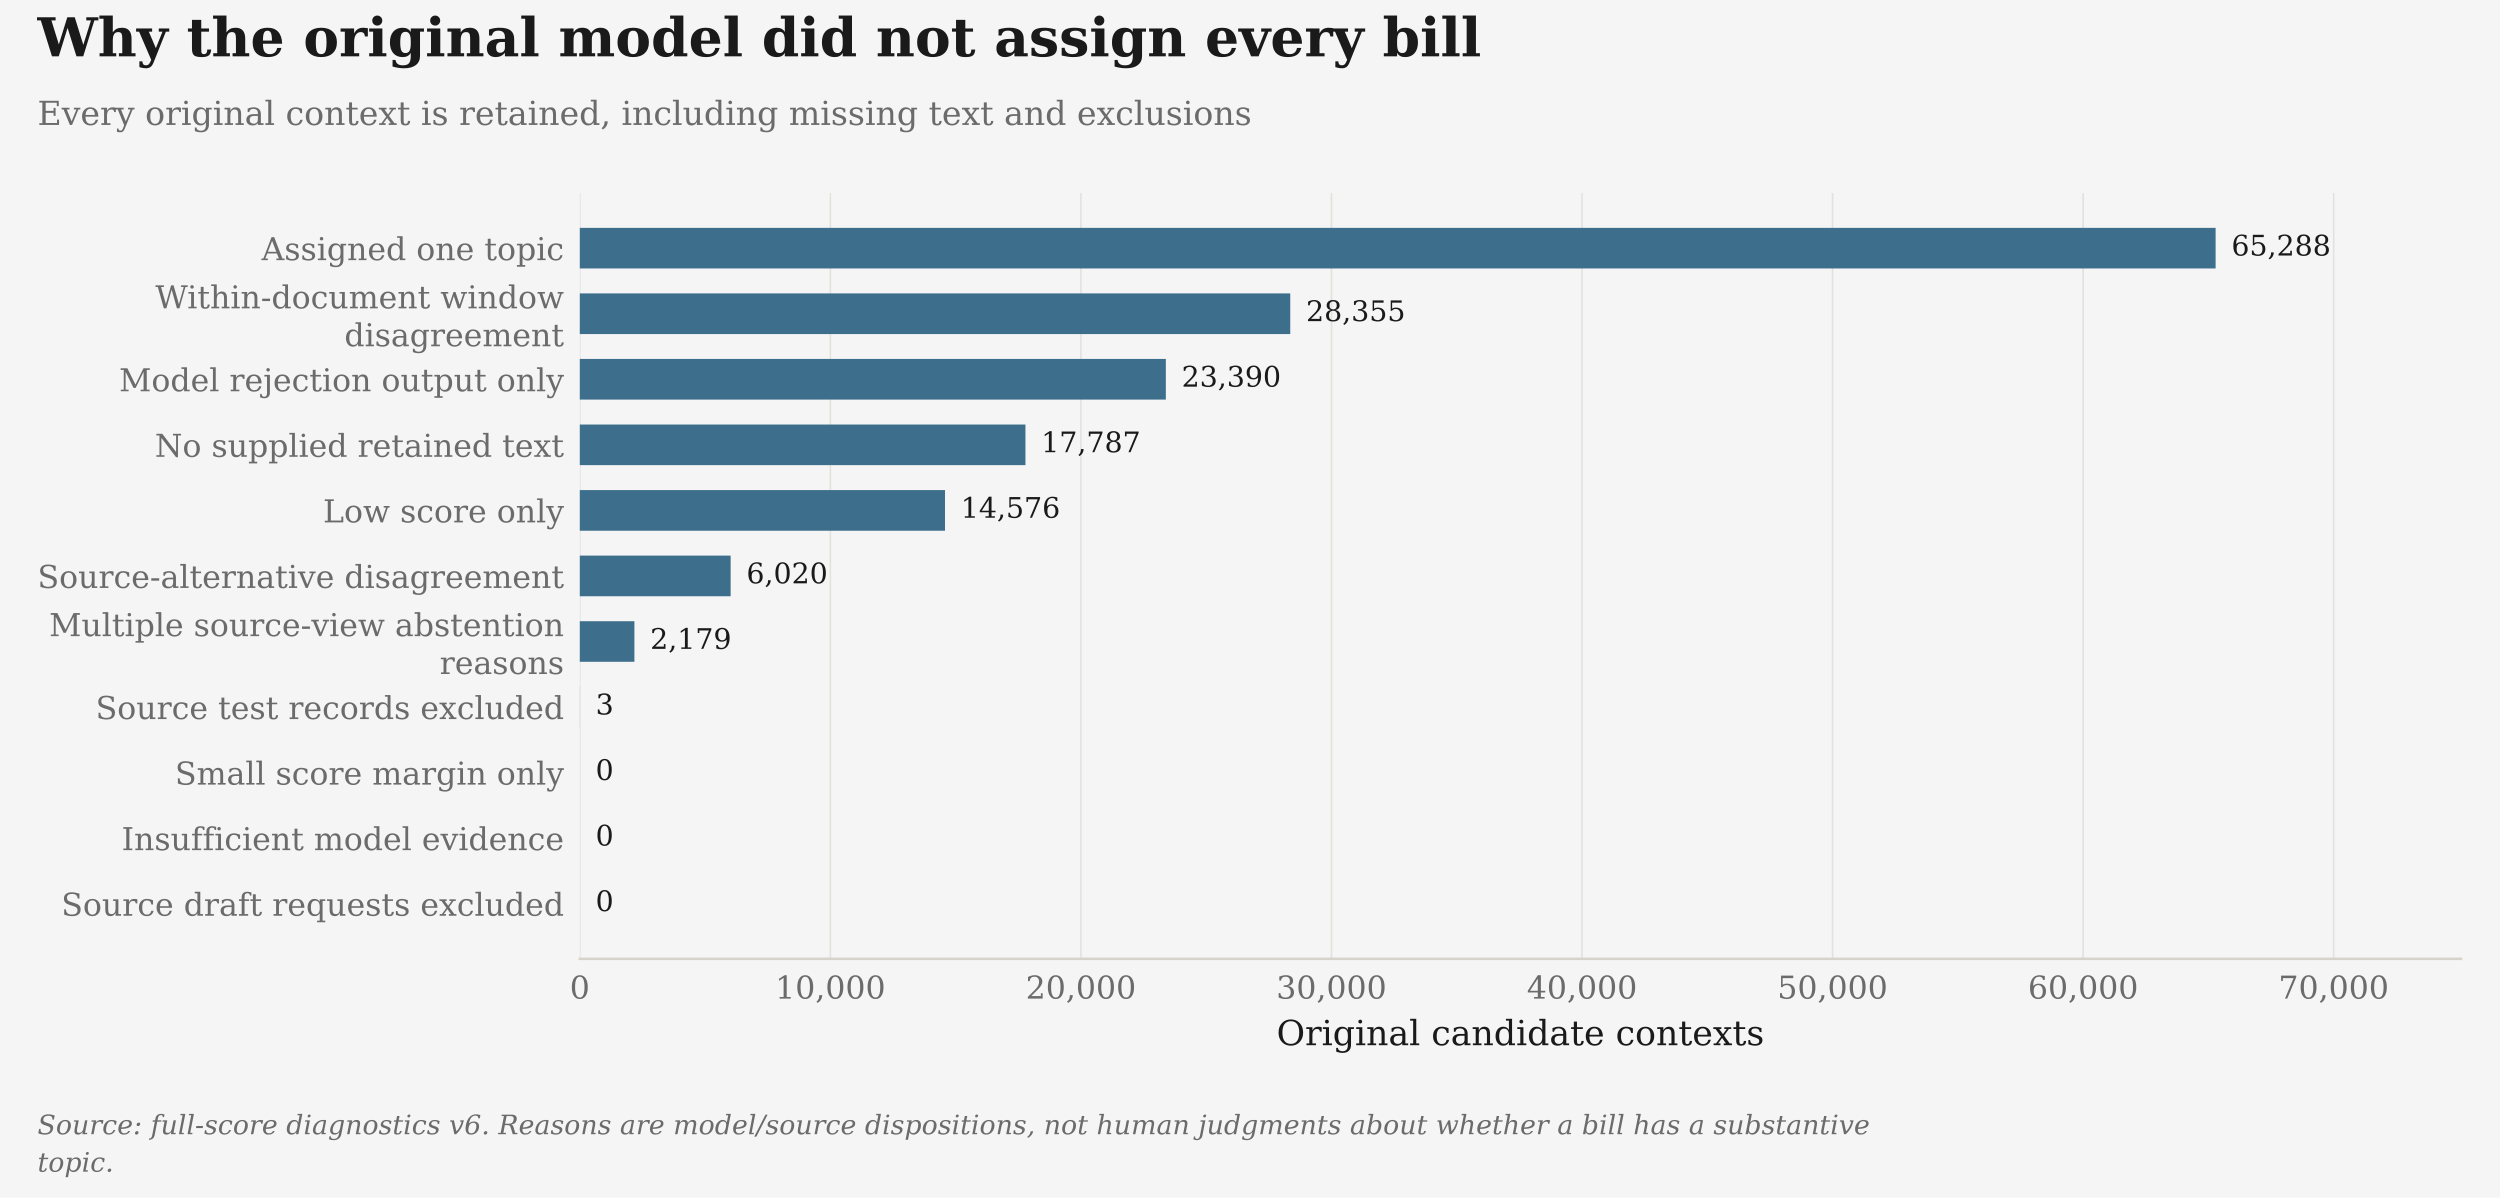
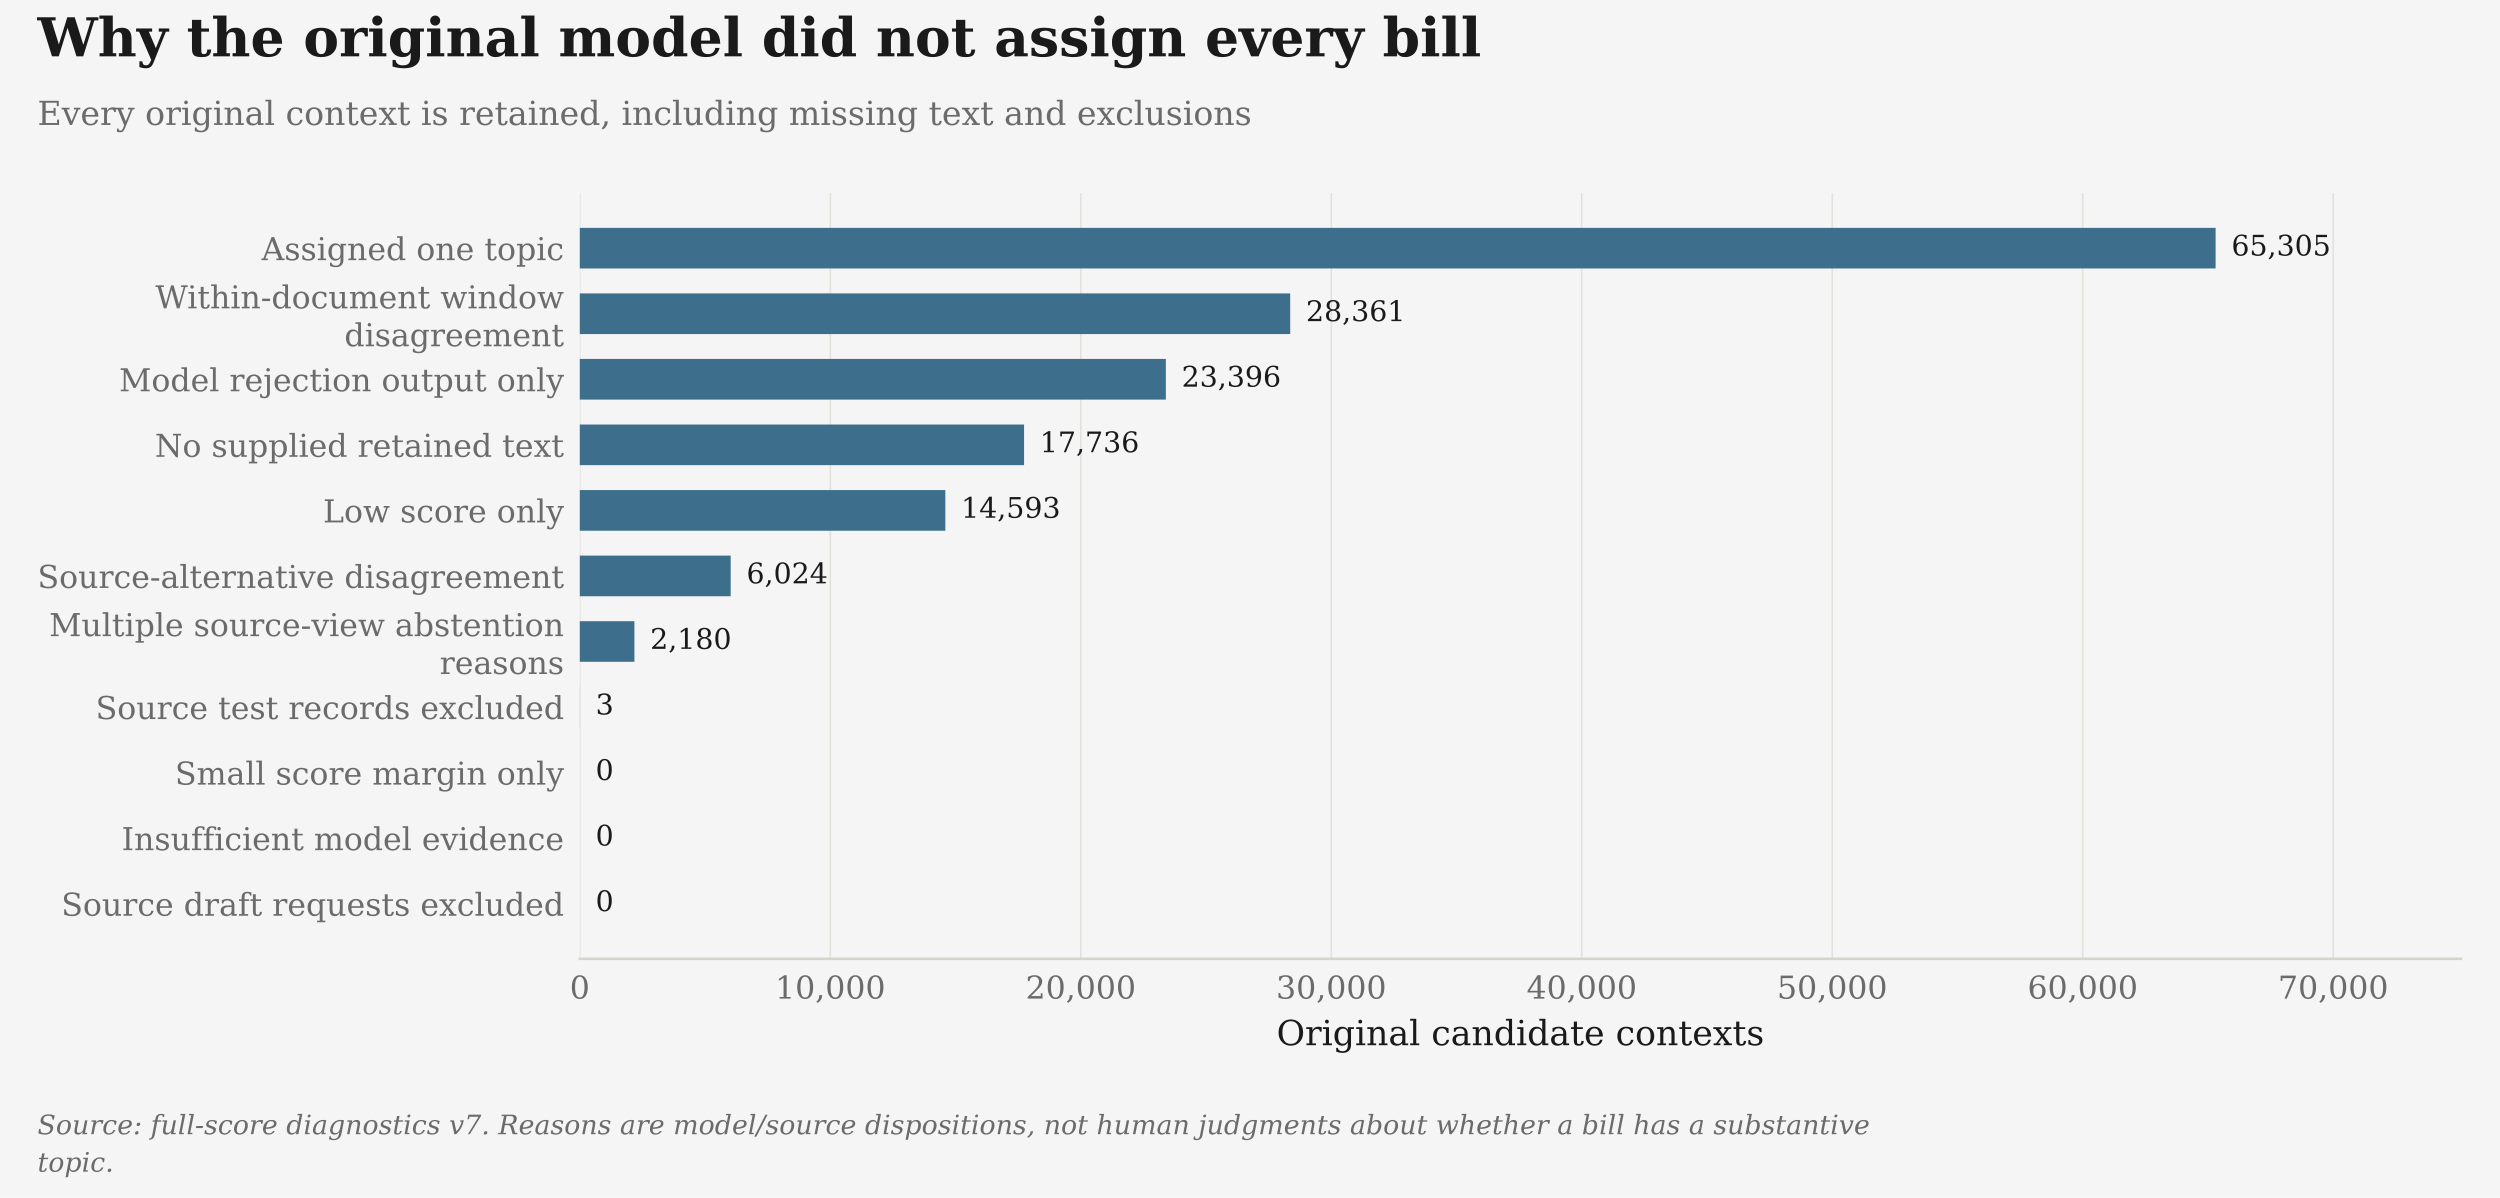
<svg xmlns="http://www.w3.org/2000/svg" width="792pt" height="379.44pt" viewBox="0 0 792 379.44" version="1.1">
  <defs>
    <style type="text/css">*{stroke-linejoin: round; stroke-linecap: butt}</style>
  </defs>
  <g id="figure_1">
    <g id="patch_1">
      <path d="M 0 379.44  L 792 379.44  L 792 0  L 0 0  z " style="fill: #f5f5f5" />
    </g>
    <g id="axes_1">
      <g id="patch_2">
        <path d="M 183.68 303.764  L 779.64 303.764  L 779.64 61.153  L 183.68 61.153  z " style="fill: #f5f5f5" />
      </g>
      <g id="matplotlib.axis_1">
        <g id="xtick_1">
          <g id="line2d_1">
            <path d="M 183.68 303.764  L 183.68 61.153  " clip-path="url(#p3f334388b2)" style="fill: none; stroke: #d6d3cc; stroke-opacity: 0.6; stroke-width: 0.5; stroke-linecap: square" />
          </g>
          <g id="line2d_2" />
          <g id="text_1">
            <text style="font-size: 10px; font-family: 'DejaVu Serif', 'Bitstream Vera Serif', 'Computer Modern Roman', 'New Century Schoolbook', 'Century Schoolbook L', 'Utopia', 'ITC Bookman', 'Bookman', 'Nimbus Roman No9 L', 'Times New Roman', 'Times', 'Palatino', 'Charter', serif; text-anchor: middle; fill: #6b6b6b" x="183.68" y="316.362" transform="rotate(-0 183.68 316.3618)">0</text>
          </g>
        </g>
        <g id="xtick_2">
          <g id="line2d_3">
-             <path d="M 263.055 303.764  L 263.055 61.153  " clip-path="url(#p3f334388b2)" style="fill: none; stroke: #d6d3cc; stroke-opacity: 0.6; stroke-width: 0.5; stroke-linecap: square" />
+             <path d="M 263.035 303.764  L 263.035 61.153  " clip-path="url(#p3f334388b2)" style="fill: none; stroke: #d6d3cc; stroke-opacity: 0.6; stroke-width: 0.5; stroke-linecap: square" />
          </g>
          <g id="line2d_4" />
          <g id="text_2">
-             <text style="font-size: 10px; font-family: 'DejaVu Serif', 'Bitstream Vera Serif', 'Computer Modern Roman', 'New Century Schoolbook', 'Century Schoolbook L', 'Utopia', 'ITC Bookman', 'Bookman', 'Nimbus Roman No9 L', 'Times New Roman', 'Times', 'Palatino', 'Charter', serif; text-anchor: middle; fill: #6b6b6b" x="263.055" y="316.362" transform="rotate(-0 263.0554 316.3618)">10,000</text>
+             <text style="font-size: 10px; font-family: 'DejaVu Serif', 'Bitstream Vera Serif', 'Computer Modern Roman', 'New Century Schoolbook', 'Century Schoolbook L', 'Utopia', 'ITC Bookman', 'Bookman', 'Nimbus Roman No9 L', 'Times New Roman', 'Times', 'Palatino', 'Charter', serif; text-anchor: middle; fill: #6b6b6b" x="263.035" y="316.362" transform="rotate(-0 263.0347 316.3618)">10,000</text>
          </g>
        </g>
        <g id="xtick_3">
          <g id="line2d_5">
-             <path d="M 342.431 303.764  L 342.431 61.153  " clip-path="url(#p3f334388b2)" style="fill: none; stroke: #d6d3cc; stroke-opacity: 0.6; stroke-width: 0.5; stroke-linecap: square" />
+             <path d="M 342.389 303.764  L 342.389 61.153  " clip-path="url(#p3f334388b2)" style="fill: none; stroke: #d6d3cc; stroke-opacity: 0.6; stroke-width: 0.5; stroke-linecap: square" />
          </g>
          <g id="line2d_6" />
          <g id="text_3">
-             <text style="font-size: 10px; font-family: 'DejaVu Serif', 'Bitstream Vera Serif', 'Computer Modern Roman', 'New Century Schoolbook', 'Century Schoolbook L', 'Utopia', 'ITC Bookman', 'Bookman', 'Nimbus Roman No9 L', 'Times New Roman', 'Times', 'Palatino', 'Charter', serif; text-anchor: middle; fill: #6b6b6b" x="342.431" y="316.362" transform="rotate(-0 342.4308 316.3618)">20,000</text>
+             <text style="font-size: 10px; font-family: 'DejaVu Serif', 'Bitstream Vera Serif', 'Computer Modern Roman', 'New Century Schoolbook', 'Century Schoolbook L', 'Utopia', 'ITC Bookman', 'Bookman', 'Nimbus Roman No9 L', 'Times New Roman', 'Times', 'Palatino', 'Charter', serif; text-anchor: middle; fill: #6b6b6b" x="342.389" y="316.362" transform="rotate(-0 342.3895 316.3618)">20,000</text>
          </g>
        </g>
        <g id="xtick_4">
          <g id="line2d_7">
-             <path d="M 421.806 303.764  L 421.806 61.153  " clip-path="url(#p3f334388b2)" style="fill: none; stroke: #d6d3cc; stroke-opacity: 0.6; stroke-width: 0.5; stroke-linecap: square" />
+             <path d="M 421.744 303.764  L 421.744 61.153  " clip-path="url(#p3f334388b2)" style="fill: none; stroke: #d6d3cc; stroke-opacity: 0.6; stroke-width: 0.5; stroke-linecap: square" />
          </g>
          <g id="line2d_8" />
          <g id="text_4">
-             <text style="font-size: 10px; font-family: 'DejaVu Serif', 'Bitstream Vera Serif', 'Computer Modern Roman', 'New Century Schoolbook', 'Century Schoolbook L', 'Utopia', 'ITC Bookman', 'Bookman', 'Nimbus Roman No9 L', 'Times New Roman', 'Times', 'Palatino', 'Charter', serif; text-anchor: middle; fill: #6b6b6b" x="421.806" y="316.362" transform="rotate(-0 421.8062 316.3618)">30,000</text>
+             <text style="font-size: 10px; font-family: 'DejaVu Serif', 'Bitstream Vera Serif', 'Computer Modern Roman', 'New Century Schoolbook', 'Century Schoolbook L', 'Utopia', 'ITC Bookman', 'Bookman', 'Nimbus Roman No9 L', 'Times New Roman', 'Times', 'Palatino', 'Charter', serif; text-anchor: middle; fill: #6b6b6b" x="421.744" y="316.362" transform="rotate(-0 421.7442 316.3618)">30,000</text>
          </g>
        </g>
        <g id="xtick_5">
          <g id="line2d_9">
-             <path d="M 501.182 303.764  L 501.182 61.153  " clip-path="url(#p3f334388b2)" style="fill: none; stroke: #d6d3cc; stroke-opacity: 0.6; stroke-width: 0.5; stroke-linecap: square" />
+             <path d="M 501.099 303.764  L 501.099 61.153  " clip-path="url(#p3f334388b2)" style="fill: none; stroke: #d6d3cc; stroke-opacity: 0.6; stroke-width: 0.5; stroke-linecap: square" />
          </g>
          <g id="line2d_10" />
          <g id="text_5">
-             <text style="font-size: 10px; font-family: 'DejaVu Serif', 'Bitstream Vera Serif', 'Computer Modern Roman', 'New Century Schoolbook', 'Century Schoolbook L', 'Utopia', 'ITC Bookman', 'Bookman', 'Nimbus Roman No9 L', 'Times New Roman', 'Times', 'Palatino', 'Charter', serif; text-anchor: middle; fill: #6b6b6b" x="501.182" y="316.362" transform="rotate(-0 501.1816 316.3618)">40,000</text>
+             <text style="font-size: 10px; font-family: 'DejaVu Serif', 'Bitstream Vera Serif', 'Computer Modern Roman', 'New Century Schoolbook', 'Century Schoolbook L', 'Utopia', 'ITC Bookman', 'Bookman', 'Nimbus Roman No9 L', 'Times New Roman', 'Times', 'Palatino', 'Charter', serif; text-anchor: middle; fill: #6b6b6b" x="501.099" y="316.362" transform="rotate(-0 501.0989 316.3618)">40,000</text>
          </g>
        </g>
        <g id="xtick_6">
          <g id="line2d_11">
-             <path d="M 580.557 303.764  L 580.557 61.153  " clip-path="url(#p3f334388b2)" style="fill: none; stroke: #d6d3cc; stroke-opacity: 0.6; stroke-width: 0.5; stroke-linecap: square" />
+             <path d="M 580.454 303.764  L 580.454 61.153  " clip-path="url(#p3f334388b2)" style="fill: none; stroke: #d6d3cc; stroke-opacity: 0.6; stroke-width: 0.5; stroke-linecap: square" />
          </g>
          <g id="line2d_12" />
          <g id="text_6">
-             <text style="font-size: 10px; font-family: 'DejaVu Serif', 'Bitstream Vera Serif', 'Computer Modern Roman', 'New Century Schoolbook', 'Century Schoolbook L', 'Utopia', 'ITC Bookman', 'Bookman', 'Nimbus Roman No9 L', 'Times New Roman', 'Times', 'Palatino', 'Charter', serif; text-anchor: middle; fill: #6b6b6b" x="580.557" y="316.362" transform="rotate(-0 580.557 316.3618)">50,000</text>
+             <text style="font-size: 10px; font-family: 'DejaVu Serif', 'Bitstream Vera Serif', 'Computer Modern Roman', 'New Century Schoolbook', 'Century Schoolbook L', 'Utopia', 'ITC Bookman', 'Bookman', 'Nimbus Roman No9 L', 'Times New Roman', 'Times', 'Palatino', 'Charter', serif; text-anchor: middle; fill: #6b6b6b" x="580.454" y="316.362" transform="rotate(-0 580.4537 316.3618)">50,000</text>
          </g>
        </g>
        <g id="xtick_7">
          <g id="line2d_13">
-             <path d="M 659.932 303.764  L 659.932 61.153  " clip-path="url(#p3f334388b2)" style="fill: none; stroke: #d6d3cc; stroke-opacity: 0.6; stroke-width: 0.5; stroke-linecap: square" />
+             <path d="M 659.808 303.764  L 659.808 61.153  " clip-path="url(#p3f334388b2)" style="fill: none; stroke: #d6d3cc; stroke-opacity: 0.6; stroke-width: 0.5; stroke-linecap: square" />
          </g>
          <g id="line2d_14" />
          <g id="text_7">
-             <text style="font-size: 10px; font-family: 'DejaVu Serif', 'Bitstream Vera Serif', 'Computer Modern Roman', 'New Century Schoolbook', 'Century Schoolbook L', 'Utopia', 'ITC Bookman', 'Bookman', 'Nimbus Roman No9 L', 'Times New Roman', 'Times', 'Palatino', 'Charter', serif; text-anchor: middle; fill: #6b6b6b" x="659.932" y="316.362" transform="rotate(-0 659.9324 316.3618)">60,000</text>
+             <text style="font-size: 10px; font-family: 'DejaVu Serif', 'Bitstream Vera Serif', 'Computer Modern Roman', 'New Century Schoolbook', 'Century Schoolbook L', 'Utopia', 'ITC Bookman', 'Bookman', 'Nimbus Roman No9 L', 'Times New Roman', 'Times', 'Palatino', 'Charter', serif; text-anchor: middle; fill: #6b6b6b" x="659.808" y="316.362" transform="rotate(-0 659.8084 316.3618)">60,000</text>
          </g>
        </g>
        <g id="xtick_8">
          <g id="line2d_15">
-             <path d="M 739.308 303.764  L 739.308 61.153  " clip-path="url(#p3f334388b2)" style="fill: none; stroke: #d6d3cc; stroke-opacity: 0.6; stroke-width: 0.5; stroke-linecap: square" />
+             <path d="M 739.163 303.764  L 739.163 61.153  " clip-path="url(#p3f334388b2)" style="fill: none; stroke: #d6d3cc; stroke-opacity: 0.6; stroke-width: 0.5; stroke-linecap: square" />
          </g>
          <g id="line2d_16" />
          <g id="text_8">
-             <text style="font-size: 10px; font-family: 'DejaVu Serif', 'Bitstream Vera Serif', 'Computer Modern Roman', 'New Century Schoolbook', 'Century Schoolbook L', 'Utopia', 'ITC Bookman', 'Bookman', 'Nimbus Roman No9 L', 'Times New Roman', 'Times', 'Palatino', 'Charter', serif; text-anchor: middle; fill: #6b6b6b" x="739.308" y="316.362" transform="rotate(-0 739.3078 316.3618)">70,000</text>
+             <text style="font-size: 10px; font-family: 'DejaVu Serif', 'Bitstream Vera Serif', 'Computer Modern Roman', 'New Century Schoolbook', 'Century Schoolbook L', 'Utopia', 'ITC Bookman', 'Bookman', 'Nimbus Roman No9 L', 'Times New Roman', 'Times', 'Palatino', 'Charter', serif; text-anchor: middle; fill: #6b6b6b" x="739.163" y="316.362" transform="rotate(-0 739.1631 316.3618)">70,000</text>
          </g>
        </g>
        <g id="text_9">
          <text style="font-size: 11px; font-family: 'DejaVu Serif', 'Bitstream Vera Serif', 'Computer Modern Roman', 'New Century Schoolbook', 'Century Schoolbook L', 'Utopia', 'ITC Bookman', 'Bookman', 'Nimbus Roman No9 L', 'Times New Roman', 'Times', 'Palatino', 'Charter', serif; text-anchor: middle; fill: #1a1a1a" x="481.66" y="331.122" transform="rotate(-0 481.66 331.1224)">Original candidate contexts</text>
        </g>
      </g>
      <g id="matplotlib.axis_2">
        <g id="ytick_1">
          <g id="line2d_17" />
          <g id="text_10">
            <text style="font-size: 10px; font-family: 'DejaVu Serif', 'Bitstream Vera Serif', 'Computer Modern Roman', 'New Century Schoolbook', 'Century Schoolbook L', 'Utopia', 'ITC Bookman', 'Bookman', 'Nimbus Roman No9 L', 'Times New Roman', 'Times', 'Palatino', 'Charter', serif; text-anchor: end; fill: #6b6b6b" x="178.68" y="82.418" transform="rotate(-0 178.68 82.4178)">Assigned one topic</text>
          </g>
        </g>
        <g id="ytick_2">
          <g id="line2d_18" />
          <g id="text_11">
            <text style="font-size: 10px; font-family: 'DejaVu Serif', 'Bitstream Vera Serif', 'Computer Modern Roman', 'New Century Schoolbook', 'Century Schoolbook L', 'Utopia', 'ITC Bookman', 'Bookman', 'Nimbus Roman No9 L', 'Times New Roman', 'Times', 'Palatino', 'Charter', serif; fill: #6b6b6b" transform="translate(49.21906 97.68489)">Within-document window</text>
            <text style="font-size: 10px; font-family: 'DejaVu Serif', 'Bitstream Vera Serif', 'Computer Modern Roman', 'New Century Schoolbook', 'Century Schoolbook L', 'Utopia', 'ITC Bookman', 'Bookman', 'Nimbus Roman No9 L', 'Times New Roman', 'Times', 'Palatino', 'Charter', serif; fill: #6b6b6b" transform="translate(109.1066 109.6876)">disagreement</text>
          </g>
        </g>
        <g id="ytick_3">
          <g id="line2d_19" />
          <g id="text_12">
            <text style="font-size: 10px; font-family: 'DejaVu Serif', 'Bitstream Vera Serif', 'Computer Modern Roman', 'New Century Schoolbook', 'Century Schoolbook L', 'Utopia', 'ITC Bookman', 'Bookman', 'Nimbus Roman No9 L', 'Times New Roman', 'Times', 'Palatino', 'Charter', serif; text-anchor: end; fill: #6b6b6b" x="178.68" y="123.954" transform="rotate(-0 178.68 123.9537)">Model rejection output only</text>
          </g>
        </g>
        <g id="ytick_4">
          <g id="line2d_20" />
          <g id="text_13">
            <text style="font-size: 10px; font-family: 'DejaVu Serif', 'Bitstream Vera Serif', 'Computer Modern Roman', 'New Century Schoolbook', 'Century Schoolbook L', 'Utopia', 'ITC Bookman', 'Bookman', 'Nimbus Roman No9 L', 'Times New Roman', 'Times', 'Palatino', 'Charter', serif; text-anchor: end; fill: #6b6b6b" x="178.68" y="144.722" transform="rotate(-0 178.68 144.7217)">No supplied retained text</text>
          </g>
        </g>
        <g id="ytick_5">
          <g id="line2d_21" />
          <g id="text_14">
            <text style="font-size: 10px; font-family: 'DejaVu Serif', 'Bitstream Vera Serif', 'Computer Modern Roman', 'New Century Schoolbook', 'Century Schoolbook L', 'Utopia', 'ITC Bookman', 'Bookman', 'Nimbus Roman No9 L', 'Times New Roman', 'Times', 'Palatino', 'Charter', serif; text-anchor: end; fill: #6b6b6b" x="178.68" y="165.49" transform="rotate(-0 178.68 165.4897)">Low score only</text>
          </g>
        </g>
        <g id="ytick_6">
          <g id="line2d_22" />
          <g id="text_15">
            <text style="font-size: 10px; font-family: 'DejaVu Serif', 'Bitstream Vera Serif', 'Computer Modern Roman', 'New Century Schoolbook', 'Century Schoolbook L', 'Utopia', 'ITC Bookman', 'Bookman', 'Nimbus Roman No9 L', 'Times New Roman', 'Times', 'Palatino', 'Charter', serif; text-anchor: end; fill: #6b6b6b" x="178.68" y="186.258" transform="rotate(-0 178.68 186.2577)">Source-alternative disagreement</text>
          </g>
        </g>
        <g id="ytick_7">
          <g id="line2d_23" />
          <g id="text_16">
            <text style="font-size: 10px; font-family: 'DejaVu Serif', 'Bitstream Vera Serif', 'Computer Modern Roman', 'New Century Schoolbook', 'Century Schoolbook L', 'Utopia', 'ITC Bookman', 'Bookman', 'Nimbus Roman No9 L', 'Times New Roman', 'Times', 'Palatino', 'Charter', serif; fill: #6b6b6b" transform="translate(15.56125 201.5251)">Multiple source-view abstention</text>
            <text style="font-size: 10px; font-family: 'DejaVu Serif', 'Bitstream Vera Serif', 'Computer Modern Roman', 'New Century Schoolbook', 'Century Schoolbook L', 'Utopia', 'ITC Bookman', 'Bookman', 'Nimbus Roman No9 L', 'Times New Roman', 'Times', 'Palatino', 'Charter', serif; fill: #6b6b6b" transform="translate(139.2956 213.5271)">reasons</text>
          </g>
        </g>
        <g id="ytick_8">
          <g id="line2d_24" />
          <g id="text_17">
            <text style="font-size: 10px; font-family: 'DejaVu Serif', 'Bitstream Vera Serif', 'Computer Modern Roman', 'New Century Schoolbook', 'Century Schoolbook L', 'Utopia', 'ITC Bookman', 'Bookman', 'Nimbus Roman No9 L', 'Times New Roman', 'Times', 'Palatino', 'Charter', serif; text-anchor: end; fill: #6b6b6b" x="178.68" y="227.794" transform="rotate(-0 178.68 227.7936)">Source test records excluded</text>
          </g>
        </g>
        <g id="ytick_9">
          <g id="line2d_25" />
          <g id="text_18">
            <text style="font-size: 10px; font-family: 'DejaVu Serif', 'Bitstream Vera Serif', 'Computer Modern Roman', 'New Century Schoolbook', 'Century Schoolbook L', 'Utopia', 'ITC Bookman', 'Bookman', 'Nimbus Roman No9 L', 'Times New Roman', 'Times', 'Palatino', 'Charter', serif; text-anchor: end; fill: #6b6b6b" x="178.68" y="248.562" transform="rotate(-0 178.68 248.5616)">Small score margin only</text>
          </g>
        </g>
        <g id="ytick_10">
          <g id="line2d_26" />
          <g id="text_19">
            <text style="font-size: 10px; font-family: 'DejaVu Serif', 'Bitstream Vera Serif', 'Computer Modern Roman', 'New Century Schoolbook', 'Century Schoolbook L', 'Utopia', 'ITC Bookman', 'Bookman', 'Nimbus Roman No9 L', 'Times New Roman', 'Times', 'Palatino', 'Charter', serif; text-anchor: end; fill: #6b6b6b" x="178.68" y="269.33" transform="rotate(-0 178.68 269.3295)">Insufficient model evidence</text>
          </g>
        </g>
        <g id="ytick_11">
          <g id="line2d_27" />
          <g id="text_20">
            <text style="font-size: 10px; font-family: 'DejaVu Serif', 'Bitstream Vera Serif', 'Computer Modern Roman', 'New Century Schoolbook', 'Century Schoolbook L', 'Utopia', 'ITC Bookman', 'Bookman', 'Nimbus Roman No9 L', 'Times New Roman', 'Times', 'Palatino', 'Charter', serif; text-anchor: end; fill: #6b6b6b" x="178.68" y="290.097" transform="rotate(-0 178.68 290.0975)">Source draft requests excluded</text>
          </g>
        </g>
      </g>
      <g id="patch_3">
        <path d="M 183.68 72.181  L 701.906 72.181  L 701.906 85.057  L 183.68 85.057  z " clip-path="url(#p3f334388b2)" style="fill: #3d6f8c" />
      </g>
      <g id="patch_4">
-         <path d="M 183.68 92.948  L 408.749 92.948  L 408.749 105.825  L 183.68 105.825  z " clip-path="url(#p3f334388b2)" style="fill: #3d6f8c" />
+         <path d="M 183.68 92.948  L 408.738 92.948  L 408.738 105.825  L 183.68 105.825  z " clip-path="url(#p3f334388b2)" style="fill: #3d6f8c" />
      </g>
      <g id="patch_5">
-         <path d="M 183.68 113.716  L 369.339 113.716  L 369.339 126.593  L 183.68 126.593  z " clip-path="url(#p3f334388b2)" style="fill: #3d6f8c" />
+         <path d="M 183.68 113.716  L 369.338 113.716  L 369.338 126.593  L 183.68 126.593  z " clip-path="url(#p3f334388b2)" style="fill: #3d6f8c" />
      </g>
      <g id="patch_6">
-         <path d="M 183.68 134.484  L 324.865 134.484  L 324.865 147.361  L 183.68 147.361  z " clip-path="url(#p3f334388b2)" style="fill: #3d6f8c" />
+         <path d="M 183.68 134.484  L 324.424 134.484  L 324.424 147.361  L 183.68 147.361  z " clip-path="url(#p3f334388b2)" style="fill: #3d6f8c" />
      </g>
      <g id="patch_7">
-         <path d="M 183.68 155.252  L 299.378 155.252  L 299.378 168.129  L 183.68 168.129  z " clip-path="url(#p3f334388b2)" style="fill: #3d6f8c" />
+         <path d="M 183.68 155.252  L 299.482 155.252  L 299.482 168.129  L 183.68 168.129  z " clip-path="url(#p3f334388b2)" style="fill: #3d6f8c" />
      </g>
      <g id="patch_8">
-         <path d="M 183.68 176.02  L 231.464 176.02  L 231.464 188.897  L 183.68 188.897  z " clip-path="url(#p3f334388b2)" style="fill: #3d6f8c" />
+         <path d="M 183.68 176.02  L 231.483 176.02  L 231.483 188.897  L 183.68 188.897  z " clip-path="url(#p3f334388b2)" style="fill: #3d6f8c" />
      </g>
      <g id="patch_9">
-         <path d="M 183.68 196.788  L 200.976 196.788  L 200.976 209.664  L 183.68 209.664  z " clip-path="url(#p3f334388b2)" style="fill: #3d6f8c" />
+         <path d="M 183.68 196.788  L 200.979 196.788  L 200.979 209.664  L 183.68 209.664  z " clip-path="url(#p3f334388b2)" style="fill: #3d6f8c" />
      </g>
      <g id="patch_10">
        <path d="M 183.68 217.556  L 183.704 217.556  L 183.704 230.432  L 183.68 230.432  z " clip-path="url(#p3f334388b2)" style="fill: #3d6f8c" />
      </g>
      <g id="patch_11">
        <path d="M 183.68 238.324  L 183.68 238.324  L 183.68 251.2  L 183.68 251.2  z " clip-path="url(#p3f334388b2)" style="fill: #3d6f8c" />
      </g>
      <g id="patch_12">
        <path d="M 183.68 259.092  L 183.68 259.092  L 183.68 271.968  L 183.68 271.968  z " clip-path="url(#p3f334388b2)" style="fill: #3d6f8c" />
      </g>
      <g id="patch_13">
        <path d="M 183.68 279.86  L 183.68 279.86  L 183.68 292.736  L 183.68 292.736  z " clip-path="url(#p3f334388b2)" style="fill: #3d6f8c" />
      </g>
      <g id="patch_14">
        <path d="M 183.68 303.764  L 779.64 303.764  " style="fill: none; stroke: #d6d3cc; stroke-width: 0.8; stroke-linejoin: miter; stroke-linecap: square" />
      </g>
      <g id="text_21">
-         <text style="font-size: 9px; font-family: 'DejaVu Serif', 'Bitstream Vera Serif', 'Computer Modern Roman', 'New Century Schoolbook', 'Century Schoolbook L', 'Utopia', 'ITC Bookman', 'Bookman', 'Nimbus Roman No9 L', 'Times New Roman', 'Times', 'Palatino', 'Charter', serif; text-anchor: start; fill: #1a1a1a" x="706.906" y="80.956" transform="rotate(-0 706.9061 80.95647)">65,288</text>
+         <text style="font-size: 9px; font-family: 'DejaVu Serif', 'Bitstream Vera Serif', 'Computer Modern Roman', 'New Century Schoolbook', 'Century Schoolbook L', 'Utopia', 'ITC Bookman', 'Bookman', 'Nimbus Roman No9 L', 'Times New Roman', 'Times', 'Palatino', 'Charter', serif; text-anchor: start; fill: #1a1a1a" x="706.906" y="80.956" transform="rotate(-0 706.9061 80.95647)">65,305</text>
      </g>
      <g id="text_22">
-         <text style="font-size: 9px; font-family: 'DejaVu Serif', 'Bitstream Vera Serif', 'Computer Modern Roman', 'New Century Schoolbook', 'Century Schoolbook L', 'Utopia', 'ITC Bookman', 'Bookman', 'Nimbus Roman No9 L', 'Times New Roman', 'Times', 'Palatino', 'Charter', serif; text-anchor: start; fill: #1a1a1a" x="413.749" y="101.724" transform="rotate(-0 413.7489 101.7244)">28,355</text>
+         <text style="font-size: 9px; font-family: 'DejaVu Serif', 'Bitstream Vera Serif', 'Computer Modern Roman', 'New Century Schoolbook', 'Century Schoolbook L', 'Utopia', 'ITC Bookman', 'Bookman', 'Nimbus Roman No9 L', 'Times New Roman', 'Times', 'Palatino', 'Charter', serif; text-anchor: start; fill: #1a1a1a" x="413.738" y="101.724" transform="rotate(-0 413.738 101.7244)">28,361</text>
      </g>
      <g id="text_23">
-         <text style="font-size: 9px; font-family: 'DejaVu Serif', 'Bitstream Vera Serif', 'Computer Modern Roman', 'New Century Schoolbook', 'Century Schoolbook L', 'Utopia', 'ITC Bookman', 'Bookman', 'Nimbus Roman No9 L', 'Times New Roman', 'Times', 'Palatino', 'Charter', serif; text-anchor: start; fill: #1a1a1a" x="374.339" y="122.492" transform="rotate(-0 374.3391 122.4924)">23,390</text>
+         <text style="font-size: 9px; font-family: 'DejaVu Serif', 'Bitstream Vera Serif', 'Computer Modern Roman', 'New Century Schoolbook', 'Century Schoolbook L', 'Utopia', 'ITC Bookman', 'Bookman', 'Nimbus Roman No9 L', 'Times New Roman', 'Times', 'Palatino', 'Charter', serif; text-anchor: start; fill: #1a1a1a" x="374.338" y="122.492" transform="rotate(-0 374.3383 122.4924)">23,396</text>
      </g>
      <g id="text_24">
-         <text style="font-size: 9px; font-family: 'DejaVu Serif', 'Bitstream Vera Serif', 'Computer Modern Roman', 'New Century Schoolbook', 'Century Schoolbook L', 'Utopia', 'ITC Bookman', 'Bookman', 'Nimbus Roman No9 L', 'Times New Roman', 'Times', 'Palatino', 'Charter', serif; text-anchor: start; fill: #1a1a1a" x="329.865" y="143.26" transform="rotate(-0 329.865 143.2604)">17,787</text>
+         <text style="font-size: 9px; font-family: 'DejaVu Serif', 'Bitstream Vera Serif', 'Computer Modern Roman', 'New Century Schoolbook', 'Century Schoolbook L', 'Utopia', 'ITC Bookman', 'Bookman', 'Nimbus Roman No9 L', 'Times New Roman', 'Times', 'Palatino', 'Charter', serif; text-anchor: start; fill: #1a1a1a" x="329.424" y="143.26" transform="rotate(-0 329.4236 143.2604)">17,736</text>
      </g>
      <g id="text_25">
-         <text style="font-size: 9px; font-family: 'DejaVu Serif', 'Bitstream Vera Serif', 'Computer Modern Roman', 'New Century Schoolbook', 'Century Schoolbook L', 'Utopia', 'ITC Bookman', 'Bookman', 'Nimbus Roman No9 L', 'Times New Roman', 'Times', 'Palatino', 'Charter', serif; text-anchor: start; fill: #1a1a1a" x="304.378" y="164.028" transform="rotate(-0 304.3776 164.0284)">14,576</text>
+         <text style="font-size: 9px; font-family: 'DejaVu Serif', 'Bitstream Vera Serif', 'Computer Modern Roman', 'New Century Schoolbook', 'Century Schoolbook L', 'Utopia', 'ITC Bookman', 'Bookman', 'Nimbus Roman No9 L', 'Times New Roman', 'Times', 'Palatino', 'Charter', serif; text-anchor: start; fill: #1a1a1a" x="304.482" y="164.028" transform="rotate(-0 304.4824 164.0284)">14,593</text>
      </g>
      <g id="text_26">
-         <text style="font-size: 9px; font-family: 'DejaVu Serif', 'Bitstream Vera Serif', 'Computer Modern Roman', 'New Century Schoolbook', 'Century Schoolbook L', 'Utopia', 'ITC Bookman', 'Bookman', 'Nimbus Roman No9 L', 'Times New Roman', 'Times', 'Palatino', 'Charter', serif; text-anchor: start; fill: #1a1a1a" x="236.464" y="184.796" transform="rotate(-0 236.464 184.7963)">6,020</text>
+         <text style="font-size: 9px; font-family: 'DejaVu Serif', 'Bitstream Vera Serif', 'Computer Modern Roman', 'New Century Schoolbook', 'Century Schoolbook L', 'Utopia', 'ITC Bookman', 'Bookman', 'Nimbus Roman No9 L', 'Times New Roman', 'Times', 'Palatino', 'Charter', serif; text-anchor: start; fill: #1a1a1a" x="236.483" y="184.796" transform="rotate(-0 236.4833 184.7963)">6,024</text>
      </g>
      <g id="text_27">
-         <text style="font-size: 9px; font-family: 'DejaVu Serif', 'Bitstream Vera Serif', 'Computer Modern Roman', 'New Century Schoolbook', 'Century Schoolbook L', 'Utopia', 'ITC Bookman', 'Bookman', 'Nimbus Roman No9 L', 'Times New Roman', 'Times', 'Palatino', 'Charter', serif; text-anchor: start; fill: #1a1a1a" x="205.976" y="205.564" transform="rotate(-0 205.9759 205.5643)">2,179</text>
+         <text style="font-size: 9px; font-family: 'DejaVu Serif', 'Bitstream Vera Serif', 'Computer Modern Roman', 'New Century Schoolbook', 'Century Schoolbook L', 'Utopia', 'ITC Bookman', 'Bookman', 'Nimbus Roman No9 L', 'Times New Roman', 'Times', 'Palatino', 'Charter', serif; text-anchor: start; fill: #1a1a1a" x="205.979" y="205.564" transform="rotate(-0 205.9793 205.5643)">2,180</text>
      </g>
      <g id="text_28">
        <text style="font-size: 9px; font-family: 'DejaVu Serif', 'Bitstream Vera Serif', 'Computer Modern Roman', 'New Century Schoolbook', 'Century Schoolbook L', 'Utopia', 'ITC Bookman', 'Bookman', 'Nimbus Roman No9 L', 'Times New Roman', 'Times', 'Palatino', 'Charter', serif; text-anchor: start; fill: #1a1a1a" x="188.704" y="226.332" transform="rotate(-0 188.7038 226.3323)">3</text>
      </g>
      <g id="text_29">
        <text style="font-size: 9px; font-family: 'DejaVu Serif', 'Bitstream Vera Serif', 'Computer Modern Roman', 'New Century Schoolbook', 'Century Schoolbook L', 'Utopia', 'ITC Bookman', 'Bookman', 'Nimbus Roman No9 L', 'Times New Roman', 'Times', 'Palatino', 'Charter', serif; text-anchor: start; fill: #1a1a1a" x="188.68" y="247.1" transform="rotate(-0 188.68 247.1002)">0</text>
      </g>
      <g id="text_30">
        <text style="font-size: 9px; font-family: 'DejaVu Serif', 'Bitstream Vera Serif', 'Computer Modern Roman', 'New Century Schoolbook', 'Century Schoolbook L', 'Utopia', 'ITC Bookman', 'Bookman', 'Nimbus Roman No9 L', 'Times New Roman', 'Times', 'Palatino', 'Charter', serif; text-anchor: start; fill: #1a1a1a" x="188.68" y="267.868" transform="rotate(-0 188.68 267.8682)">0</text>
      </g>
      <g id="text_31">
        <text style="font-size: 9px; font-family: 'DejaVu Serif', 'Bitstream Vera Serif', 'Computer Modern Roman', 'New Century Schoolbook', 'Century Schoolbook L', 'Utopia', 'ITC Bookman', 'Bookman', 'Nimbus Roman No9 L', 'Times New Roman', 'Times', 'Palatino', 'Charter', serif; text-anchor: start; fill: #1a1a1a" x="188.68" y="288.636" transform="rotate(-0 188.68 288.6362)">0</text>
      </g>
    </g>
    <g id="text_32">
      <text style="font-weight: 700; font-size: 17px; font-family: 'DejaVu Serif', 'Bitstream Vera Serif', 'Computer Modern Roman', 'New Century Schoolbook', 'Century Schoolbook L', 'Utopia', 'ITC Bookman', 'Bookman', 'Nimbus Roman No9 L', 'Times New Roman', 'Times', 'Palatino', 'Charter', serif; text-anchor: start; fill: #1a1a1a" x="11.88" y="17.85" transform="rotate(-0 11.88 17.85006)">Why the original model did not assign every bill</text>
    </g>
    <g id="text_33">
      <text style="font-size: 10.5px; font-family: 'DejaVu Serif', 'Bitstream Vera Serif', 'Computer Modern Roman', 'New Century Schoolbook', 'Century Schoolbook L', 'Utopia', 'ITC Bookman', 'Bookman', 'Nimbus Roman No9 L', 'Times New Roman', 'Times', 'Palatino', 'Charter', serif; text-anchor: start; fill: #6b6b6b" x="11.88" y="39.585" transform="rotate(-0 11.88 39.58541)">Every original context is retained, including missing text and exclusions</text>
    </g>
    <g id="text_34">
-       <text style="font-style: italic; font-size: 8.5px; font-family: 'DejaVu Serif', 'Bitstream Vera Serif', 'Computer Modern Roman', 'New Century Schoolbook', 'Century Schoolbook L', 'Utopia', 'ITC Bookman', 'Bookman', 'Nimbus Roman No9 L', 'Times New Roman', 'Times', 'Palatino', 'Charter', serif; fill: #6b6b6b" transform="translate(11.88 359.3218)">Source: full-score diagnostics v6. Reasons are model/source dispositions, not human judgments about whether a bill has a substantive</text>
+       <text style="font-style: italic; font-size: 8.5px; font-family: 'DejaVu Serif', 'Bitstream Vera Serif', 'Computer Modern Roman', 'New Century Schoolbook', 'Century Schoolbook L', 'Utopia', 'ITC Bookman', 'Bookman', 'Nimbus Roman No9 L', 'Times New Roman', 'Times', 'Palatino', 'Charter', serif; fill: #6b6b6b" transform="translate(11.88 359.3218)">Source: full-score diagnostics v7. Reasons are model/source dispositions, not human judgments about whether a bill has a substantive</text>
      <text style="font-style: italic; font-size: 8.5px; font-family: 'DejaVu Serif', 'Bitstream Vera Serif', 'Computer Modern Roman', 'New Century Schoolbook', 'Century Schoolbook L', 'Utopia', 'ITC Bookman', 'Bookman', 'Nimbus Roman No9 L', 'Times New Roman', 'Times', 'Palatino', 'Charter', serif; fill: #6b6b6b" transform="translate(11.88 371.1799)">topic.</text>
    </g>
  </g>
  <defs>
    <clipPath id="p3f334388b2">
      <rect x="183.68" y="61.153" width="595.96" height="242.611" />
    </clipPath>
  </defs>
</svg>
